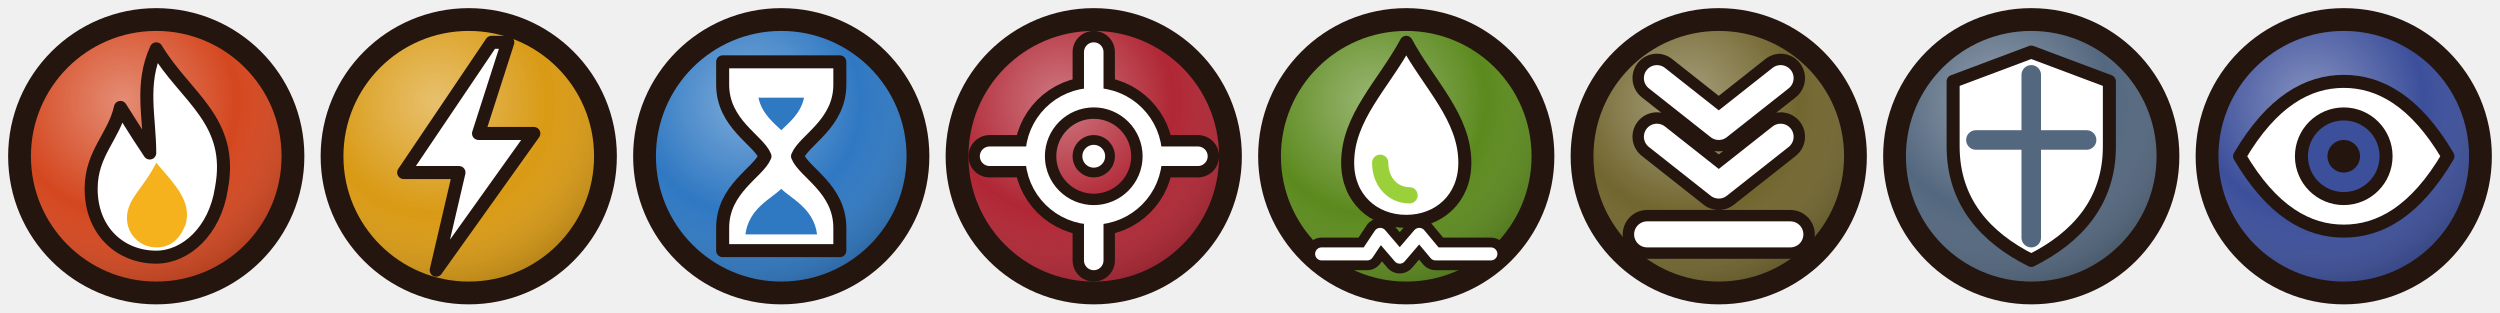
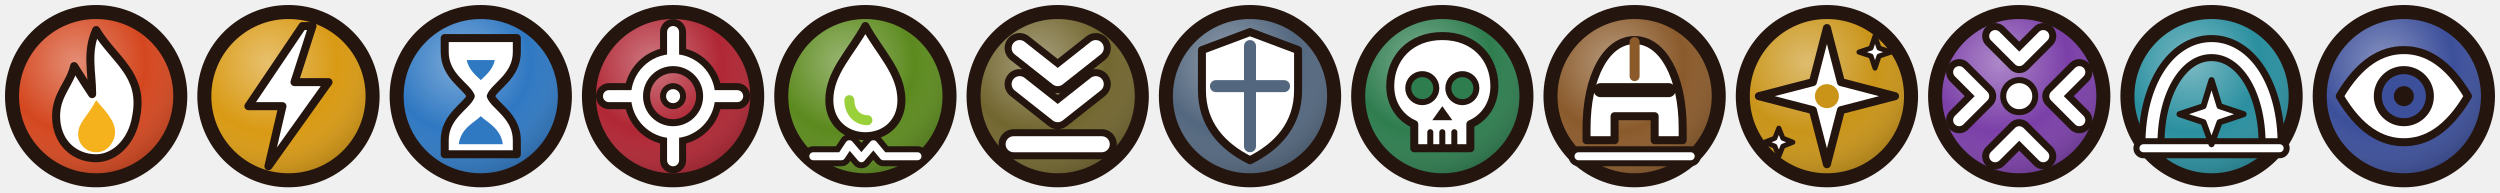
- <svg xmlns="http://www.w3.org/2000/svg" width="768" height="96" viewBox="0 0 768 96">
+ <svg xmlns="http://www.w3.org/2000/svg" width="1248" height="96" viewBox="0 0 1248 96">
  <defs>
    <radialGradient id="sheen" cx="0.38" cy="0.3" r="0.75">
      <stop offset="0" stop-color="#fff" stop-opacity="0.38" />
      <stop offset="0.55" stop-color="#fff" stop-opacity="0" />
      <stop offset="1" stop-color="#000" stop-opacity="0.22" />
    </radialGradient>
    <g id="rim">
      <circle cx="48" cy="48" r="42" fill="url(#sheen)" stroke="#24150f" stroke-width="7" />
    </g>
  </defs>
  <g stroke-linejoin="round" stroke-linecap="round">
    <g>
      <circle cx="48" cy="48" r="42" fill="#d4471f" />
      <use href="#rim" />
      <path d="M48 15 C57 30 72 37 68 58 C66 71 57 79 48 79 C37 79 28 71 28 58 C28 47 35 42 37 33 C42 41 44 44 46 47 C46 36 43 26 48 15 Z" fill="#fff" stroke="#24150f" stroke-width="4" />
      <path d="M48 50 C54 57 59 62 57 69 C55 74 52 76 48 76 C43 76 39 72 39 67 C39 61 44 58 48 50 Z" fill="#f6b21c" />
    </g>
    <g transform="translate(96 0)">
      <circle cx="48" cy="48" r="42" fill="#d99a14" />
      <use href="#rim" />
      <path d="M55 13 L28 53 L45 53 L38 83 L68 41 L51 41 L60 13 Z" fill="#fff" stroke="#24150f" stroke-width="4" />
    </g>
    <g transform="translate(192 0)">
      <circle cx="48" cy="48" r="42" fill="#2f78c2" />
      <use href="#rim" />
      <path d="M30 19 H66 V26 C66 38 55 43 53 48 C55 53 66 58 66 70 V77 H30 V70 C30 58 41 53 43 48 C41 43 30 38 30 26 Z" fill="#fff" stroke="#24150f" stroke-width="4" />
      <path d="M37 72 C38 64 45 61 48 58 C51 61 58 64 59 72 Z" fill="#2f78c2" />
      <path d="M41 30 H55 C54 35 50 38 48 40 C46 38 42 35 41 30 Z" fill="#2f78c2" />
    </g>
    <g transform="translate(288 0)">
      <circle cx="48" cy="48" r="42" fill="#b02634" />
      <use href="#rim" />
      <g fill="none" stroke="#24150f" stroke-width="13">
        <circle cx="48" cy="48" r="18" />
        <path d="M48 16 V29 M48 67 V80 M16 48 H29 M67 48 H80" />
      </g>
      <g fill="none" stroke="#fff" stroke-width="6">
        <circle cx="48" cy="48" r="18" />
        <path d="M48 16 V29 M48 67 V80 M16 48 H29 M67 48 H80" />
      </g>
      <circle cx="48" cy="48" r="5" fill="#fff" stroke="#24150f" stroke-width="3" />
    </g>
    <g transform="translate(384 0)">
      <circle cx="48" cy="48" r="42" fill="#5c8a1e" />
      <use href="#rim" />
      <path d="M48 13 C55 26 66 36 66 50 C66 61 58 68 48 68 C38 68 30 61 30 50 C30 36 41 26 48 13 Z" fill="#fff" stroke="#24150f" stroke-width="4" />
      <path d="M40 50 C40 56 44 60 49 60" fill="none" stroke="#9ad13a" stroke-width="5" />
      <path d="M22 78 H36 L40 72 L46 79 L52 72 L57 78 H74" fill="none" stroke="#24150f" stroke-width="10" />
      <path d="M22 78 H36 L40 72 L46 79 L52 72 L57 78 H74" fill="none" stroke="#fff" stroke-width="4" />
    </g>
    <g transform="translate(480 0)">
      <circle cx="48" cy="48" r="42" fill="#72662f" />
      <use href="#rim" />
      <g fill="none" stroke="#24150f" stroke-width="15">
        <path d="M29 24 L48 39 L67 24 M29 42 L48 57 L67 42 M26 72 H70" />
      </g>
      <g fill="none" stroke="#fff" stroke-width="8">
        <path d="M29 24 L48 39 L67 24 M29 42 L48 57 L67 42 M26 72 H70" />
      </g>
    </g>
    <g transform="translate(576 0)">
      <circle cx="48" cy="48" r="42" fill="#53677e" />
      <use href="#rim" />
      <path d="M48 16 L72 25 V45 C72 62 62 73 48 80 C34 73 24 62 24 45 V25 Z" fill="#fff" stroke="#24150f" stroke-width="4" />
      <path d="M48 23 V73 M31 43 H65" fill="none" stroke="#53677e" stroke-width="6" />
    </g>
    <g transform="translate(672 0)">
+       <circle cx="48" cy="48" r="42" fill="#2e7d4f" />
+       <use href="#rim" />
+       <path d="M48 18 C32 18 22 29 22 43 C22 52 27 59 34 62 V74 H62 V62 C69 59 74 52 74 43 C74 29 64 18 48 18 Z" fill="#fff" stroke="#24150f" stroke-width="4" />
+       <circle cx="38" cy="44" r="7" fill="#2e7d4f" stroke="#24150f" stroke-width="3" />
+       <circle cx="58" cy="44" r="7" fill="#2e7d4f" stroke="#24150f" stroke-width="3" />
+       <path d="M48 53 L43 60 H53 Z" fill="#24150f" />
+       <path d="M42 66 V74 M48 66 V74 M54 66 V74" fill="none" stroke="#24150f" stroke-width="3" />
+     </g>
+     <g transform="translate(768 0)">
+       <circle cx="48" cy="48" r="42" fill="#8a5a2b" />
+       <use href="#rim" />
+       <path d="M24 64 C24 38 34 20 48 20 C62 20 72 38 72 64 V70 H58 V58 H38 V70 H24 Z" fill="#fff" stroke="#24150f" stroke-width="4" />
+       <path d="M31 45 H65" fill="none" stroke="#24150f" stroke-width="7" />
+       <path d="M48 21 V38" fill="none" stroke="#8a5a2b" stroke-width="5" />
+       <path d="M20 78 H76" fill="none" stroke="#24150f" stroke-width="10" />
+       <path d="M20 78 H76" fill="none" stroke="#fff" stroke-width="4" />
+     </g>
+     <g transform="translate(864 0)">
+       <circle cx="48" cy="48" r="42" fill="#c99418" />
+       <use href="#rim" />
+       <path d="M48 14 L55 41 L82 48 L55 55 L48 82 L41 55 L14 48 L41 41 Z" fill="#fff" stroke="#24150f" stroke-width="4" />
+       <circle cx="48" cy="48" r="6" fill="#c99418" />
+       <path d="M72 18 L74 24 L80 26 L74 28 L72 34 L70 28 L64 26 L70 24 Z M24 64 L26 69 L31 71 L26 73 L24 78 L22 73 L17 71 L22 69 Z" fill="#fff" stroke="#24150f" stroke-width="2.5" />
+     </g>
+     <g transform="translate(960 0)">
+       <circle cx="48" cy="48" r="42" fill="#7b3fa8" />
+       <use href="#rim" />
+       <g fill="none" stroke="#24150f" stroke-width="13">
+         <path d="M36 18 L48 30 L60 18 M36 78 L48 66 L60 78 M18 36 L30 48 L18 60 M78 36 L66 48 L78 60" />
+       </g>
+       <g fill="none" stroke="#fff" stroke-width="6">
+         <path d="M36 18 L48 30 L60 18 M36 78 L48 66 L60 78 M18 36 L30 48 L18 60 M78 36 L66 48 L78 60" />
+       </g>
+       <circle cx="48" cy="48" r="8" fill="#fff" stroke="#24150f" stroke-width="3" />
+     </g>
+     <g transform="translate(1056 0)">
+       <circle cx="48" cy="48" r="42" fill="#2a8f9f" />
+       <use href="#rim" />
+       <path d="M18 72 C18 44 31 24 48 24 C65 24 78 44 78 72" fill="none" stroke="#24150f" stroke-width="13" />
+       <path d="M18 72 C18 44 31 24 48 24 C65 24 78 44 78 72" fill="none" stroke="#fff" stroke-width="6" />
+       <path d="M14 74 H82" fill="none" stroke="#24150f" stroke-width="10" />
+       <path d="M14 74 H82" fill="none" stroke="#fff" stroke-width="4" />
+       <path d="M48 40 L52 53 L64 57 L52 61 L48 72 L44 61 L32 57 L44 53 Z" fill="#fff" stroke="#24150f" stroke-width="3" />
+     </g>
+     <g transform="translate(1152 0)">
      <circle cx="48" cy="48" r="42" fill="#3c4f9a" />
      <use href="#rim" />
      <path d="M16 48 C26 31 37 25 48 25 C59 25 70 31 80 48 C70 65 59 71 48 71 C37 71 26 65 16 48 Z" fill="#fff" stroke="#24150f" stroke-width="4" />
      <circle cx="48" cy="48" r="13" fill="#3c4f9a" stroke="#24150f" stroke-width="4" />
      <circle cx="48" cy="48" r="5" fill="#24150f" />
    </g>
  </g>
</svg>
